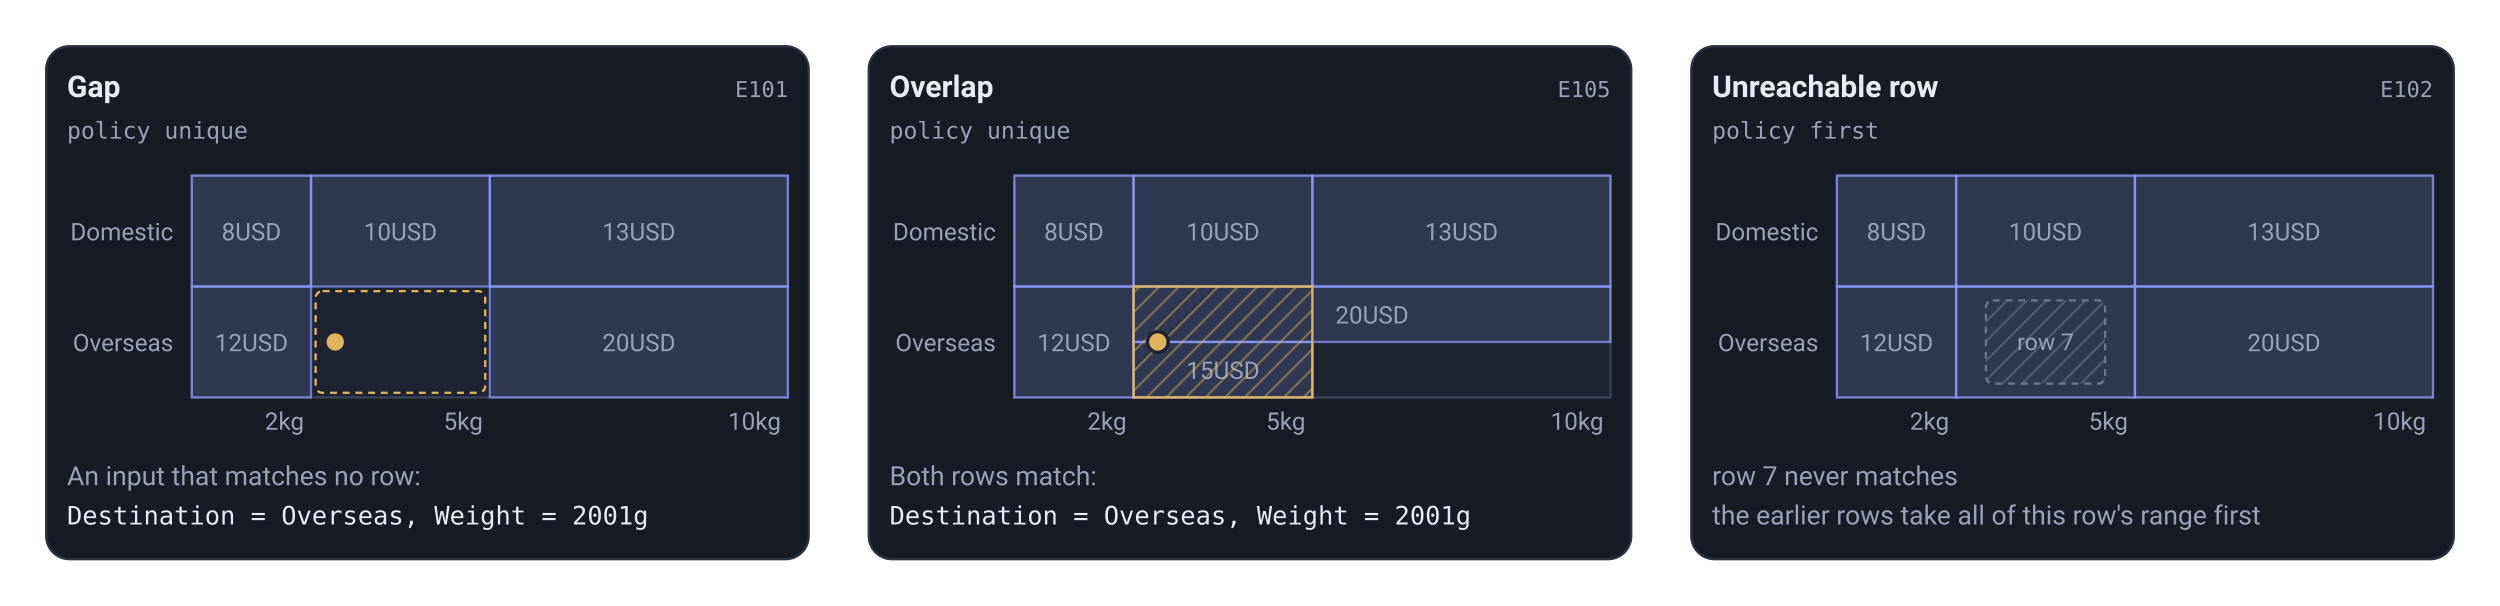
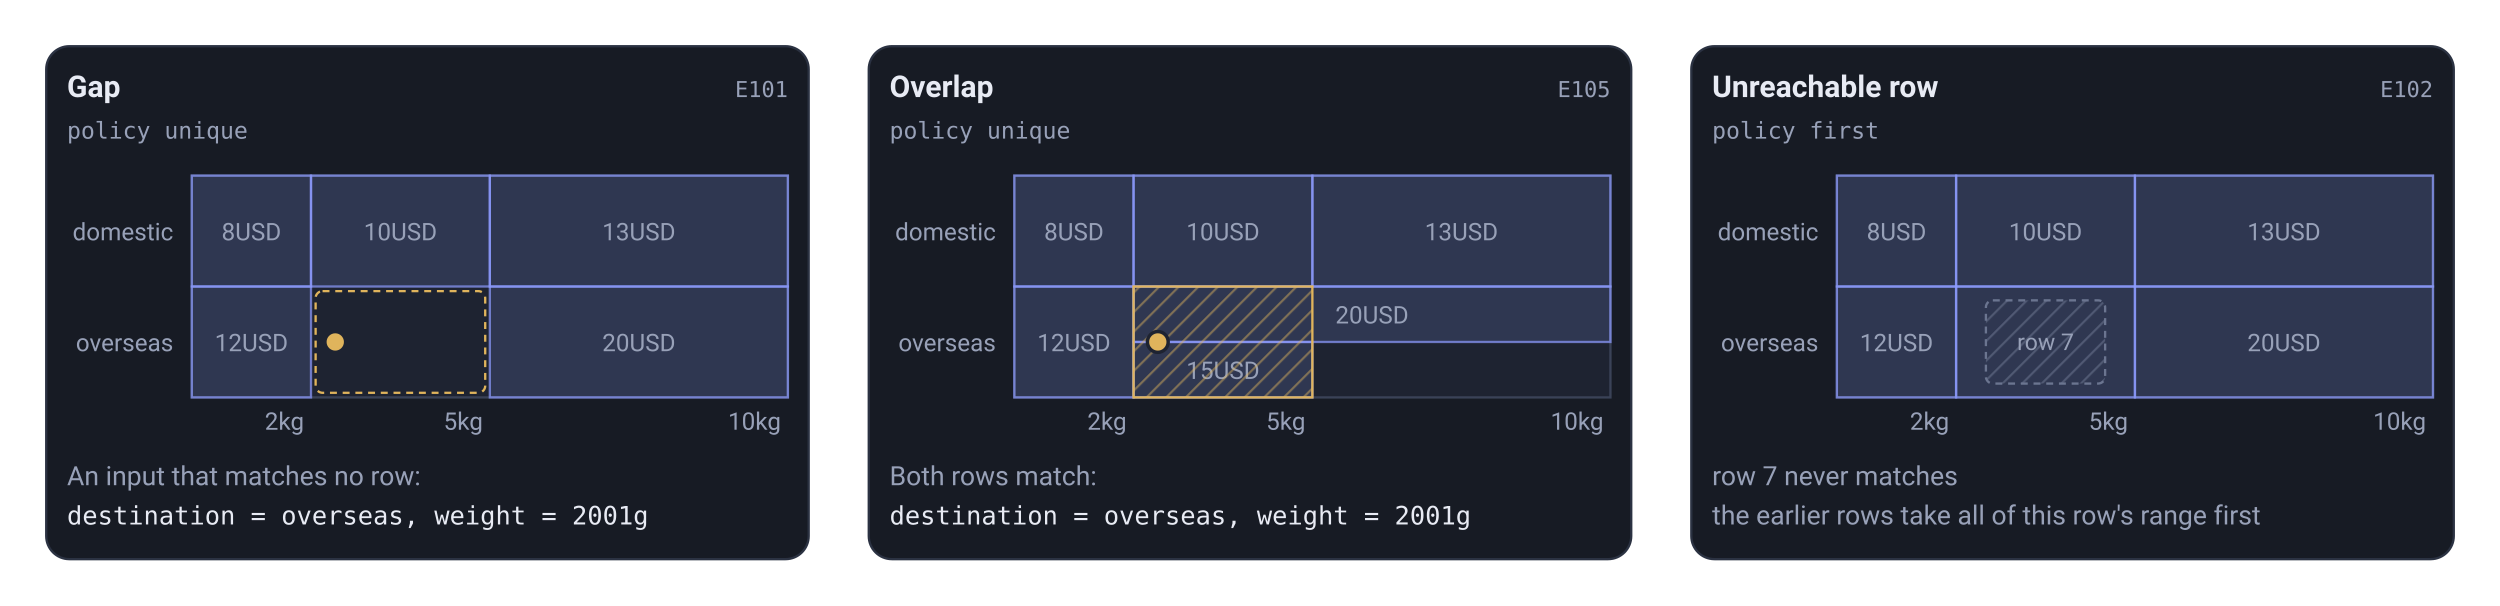
<svg xmlns="http://www.w3.org/2000/svg" viewBox="0 0 1082 262" role="img" aria-label="One check decides three defects. A gap (E101) is a stretch of the input space no row covers. An overlap (E105) is a stretch two rows both cover, under policy unique. An unreachable row (E102) is a row whose whole stretch the earlier rows take first, under policy first. All three are decided by the same arithmetic on the same rectangles, and the first two hand back the input that causes them." font-family="-apple-system, BlinkMacSystemFont, &quot;Hiragino Sans&quot;, &quot;Noto Sans JP&quot;, &quot;Yu Gothic&quot;, Meiryo, &quot;Segoe UI&quot;, Roboto, sans-serif">
  <defs>
    <pattern id="both" width="6" height="6" patternUnits="userSpaceOnUse" patternTransform="rotate(45)">
      <line x1="0" y1="0" x2="0" y2="6" stroke="#e0b45c" stroke-width="2" />
    </pattern>
    <pattern id="dead" width="6" height="6" patternUnits="userSpaceOnUse" patternTransform="rotate(45)">
      <line x1="0" y1="0" x2="0" y2="6" stroke="#6b7590" stroke-width="2" />
    </pattern>
  </defs>
  <g transform="translate(20,20)">
    <rect x="0" y="0" width="330" height="222" rx="10" fill="#171b24" stroke="#2b3242" />
    <text x="9" y="22" font-size="13" font-weight="600" text-anchor="start" fill="#e8ebf4">Gap</text>
    <text x="321" y="22" font-size="9.5" font-weight="400" text-anchor="end" fill="#98a1b8" font-family="ui-monospace, SFMono-Regular, Menlo, Consolas, monospace">E101</text>
    <text x="9" y="40" font-size="10" font-weight="400" text-anchor="start" fill="#98a1b8" font-family="ui-monospace, SFMono-Regular, Menlo, Consolas, monospace">policy unique</text>
    <rect x="63" y="56" width="258" height="96" fill="#1e2331" stroke="#3a4257" />
    <rect x="63.0" y="56.0" width="51.6" height="48.0" fill="#8e9cff" fill-opacity="0.16" stroke="#8e9cff" stroke-opacity="0.7" />
    <text x="88.8" y="84.0" font-size="10.5" font-weight="400" text-anchor="middle" fill="#98a1b8">8USD</text>
    <rect x="114.6" y="56.0" width="77.4" height="48.0" fill="#8e9cff" fill-opacity="0.16" stroke="#8e9cff" stroke-opacity="0.7" />
    <text x="153.3" y="84.0" font-size="10.5" font-weight="400" text-anchor="middle" fill="#98a1b8">10USD</text>
    <rect x="192.0" y="56.0" width="129.0" height="48.0" fill="#8e9cff" fill-opacity="0.16" stroke="#8e9cff" stroke-opacity="0.7" />
    <text x="256.5" y="84.0" font-size="10.5" font-weight="400" text-anchor="middle" fill="#98a1b8">13USD</text>
    <rect x="63.0" y="104.0" width="51.6" height="48.0" fill="#8e9cff" fill-opacity="0.16" stroke="#8e9cff" stroke-opacity="0.7" />
    <text x="88.8" y="132.0" font-size="10.5" font-weight="400" text-anchor="middle" fill="#98a1b8">12USD</text>
    <rect x="192.0" y="104.0" width="129.0" height="48.0" fill="#8e9cff" fill-opacity="0.16" stroke="#8e9cff" stroke-opacity="0.7" />
    <text x="256.5" y="132.0" font-size="10.5" font-weight="400" text-anchor="middle" fill="#98a1b8">20USD</text>
    <rect x="116.6" y="106.0" width="73.4" height="44.0" rx="3" fill="none" stroke="#e0b45c" stroke-width="1" stroke-dasharray="3 2.5" />
    <circle cx="125.1" cy="128.0" r="4.5" fill="#e0b45c" stroke="#1e2331" stroke-width="1.5" />
-     <text x="55" y="84.0" font-size="10.5" font-weight="400" text-anchor="end" fill="#98a1b8">Domestic</text>
-     <text x="55" y="132.0" font-size="10.5" font-weight="400" text-anchor="end" fill="#98a1b8">Overseas</text>
+     <text x="55" y="84.0" font-size="10.5" font-weight="400" text-anchor="end" fill="#98a1b8">domestic</text>
+     <text x="55" y="132.0" font-size="10.5" font-weight="400" text-anchor="end" fill="#98a1b8">overseas</text>
    <text x="111.6" y="166" font-size="10.5" font-weight="400" text-anchor="end" fill="#98a1b8">2kg</text>
    <text x="189.0" y="166" font-size="10.5" font-weight="400" text-anchor="end" fill="#98a1b8">5kg</text>
    <text x="318.0" y="166" font-size="10.5" font-weight="400" text-anchor="end" fill="#98a1b8">10kg</text>
    <text x="9" y="190" font-size="11.5" font-weight="400" text-anchor="start" fill="#98a1b8">An input that matches no row:</text>
-     <text x="9" y="207" font-size="11" font-weight="400" text-anchor="start" fill="#e8ebf4" font-family="ui-monospace, SFMono-Regular, Menlo, Consolas, monospace">Destination = Overseas, Weight = 2001g</text>
+     <text x="9" y="207" font-size="11" font-weight="400" text-anchor="start" fill="#e8ebf4" font-family="ui-monospace, SFMono-Regular, Menlo, Consolas, monospace">destination = overseas, weight = 2001g</text>
  </g>
  <g transform="translate(376,20)">
    <rect x="0" y="0" width="330" height="222" rx="10" fill="#171b24" stroke="#2b3242" />
    <text x="9" y="22" font-size="13" font-weight="600" text-anchor="start" fill="#e8ebf4">Overlap</text>
    <text x="321" y="22" font-size="9.5" font-weight="400" text-anchor="end" fill="#98a1b8" font-family="ui-monospace, SFMono-Regular, Menlo, Consolas, monospace">E105</text>
    <text x="9" y="40" font-size="10" font-weight="400" text-anchor="start" fill="#98a1b8" font-family="ui-monospace, SFMono-Regular, Menlo, Consolas, monospace">policy unique</text>
    <rect x="63" y="56" width="258" height="96" fill="#1e2331" stroke="#3a4257" />
    <rect x="63.0" y="56.0" width="51.6" height="48.0" fill="#8e9cff" fill-opacity="0.16" stroke="#8e9cff" stroke-opacity="0.7" />
    <text x="88.8" y="84.0" font-size="10.5" font-weight="400" text-anchor="middle" fill="#98a1b8">8USD</text>
    <rect x="114.6" y="56.0" width="77.4" height="48.0" fill="#8e9cff" fill-opacity="0.16" stroke="#8e9cff" stroke-opacity="0.7" />
    <text x="153.3" y="84.0" font-size="10.5" font-weight="400" text-anchor="middle" fill="#98a1b8">10USD</text>
    <rect x="192.0" y="56.0" width="129.0" height="48.0" fill="#8e9cff" fill-opacity="0.16" stroke="#8e9cff" stroke-opacity="0.7" />
    <text x="256.5" y="84.0" font-size="10.5" font-weight="400" text-anchor="middle" fill="#98a1b8">13USD</text>
    <rect x="63.0" y="104.0" width="51.6" height="48.0" fill="#8e9cff" fill-opacity="0.16" stroke="#8e9cff" stroke-opacity="0.7" />
    <text x="88.8" y="132.0" font-size="10.5" font-weight="400" text-anchor="middle" fill="#98a1b8">12USD</text>
    <rect x="114.6" y="104.0" width="206.4" height="24.0" fill="#8e9cff" fill-opacity="0.16" stroke="#8e9cff" stroke-opacity="0.7" />
    <text x="217.8" y="120.0" font-size="10.5" font-weight="400" text-anchor="middle" fill="#98a1b8">20USD</text>
    <rect x="114.6" y="128.0" width="77.4" height="24.0" fill="#8e9cff" fill-opacity="0.16" stroke="#8e9cff" stroke-opacity="0.7" />
    <text x="153.3" y="144.0" font-size="10.5" font-weight="400" text-anchor="middle" fill="#98a1b8">15USD</text>
    <rect x="114.6" y="104.0" width="77.4" height="48.0" fill="url(#both)" fill-opacity="0.42" stroke="#e0b45c" stroke-width="1" />
    <circle cx="125.1" cy="128.0" r="4.5" fill="#e0b45c" stroke="#1e2331" stroke-width="1.5" />
-     <text x="55" y="84.0" font-size="10.5" font-weight="400" text-anchor="end" fill="#98a1b8">Domestic</text>
-     <text x="55" y="132.0" font-size="10.5" font-weight="400" text-anchor="end" fill="#98a1b8">Overseas</text>
+     <text x="55" y="84.0" font-size="10.5" font-weight="400" text-anchor="end" fill="#98a1b8">domestic</text>
+     <text x="55" y="132.0" font-size="10.5" font-weight="400" text-anchor="end" fill="#98a1b8">overseas</text>
    <text x="111.6" y="166" font-size="10.5" font-weight="400" text-anchor="end" fill="#98a1b8">2kg</text>
    <text x="189.0" y="166" font-size="10.5" font-weight="400" text-anchor="end" fill="#98a1b8">5kg</text>
    <text x="318.0" y="166" font-size="10.5" font-weight="400" text-anchor="end" fill="#98a1b8">10kg</text>
    <text x="9" y="190" font-size="11.5" font-weight="400" text-anchor="start" fill="#98a1b8">Both rows match:</text>
-     <text x="9" y="207" font-size="11" font-weight="400" text-anchor="start" fill="#e8ebf4" font-family="ui-monospace, SFMono-Regular, Menlo, Consolas, monospace">Destination = Overseas, Weight = 2001g</text>
+     <text x="9" y="207" font-size="11" font-weight="400" text-anchor="start" fill="#e8ebf4" font-family="ui-monospace, SFMono-Regular, Menlo, Consolas, monospace">destination = overseas, weight = 2001g</text>
  </g>
  <g transform="translate(732,20)">
    <rect x="0" y="0" width="330" height="222" rx="10" fill="#171b24" stroke="#2b3242" />
    <text x="9" y="22" font-size="13" font-weight="600" text-anchor="start" fill="#e8ebf4">Unreachable row</text>
    <text x="321" y="22" font-size="9.5" font-weight="400" text-anchor="end" fill="#98a1b8" font-family="ui-monospace, SFMono-Regular, Menlo, Consolas, monospace">E102</text>
    <text x="9" y="40" font-size="10" font-weight="400" text-anchor="start" fill="#98a1b8" font-family="ui-monospace, SFMono-Regular, Menlo, Consolas, monospace">policy first</text>
    <rect x="63" y="56" width="258" height="96" fill="#1e2331" stroke="#3a4257" />
    <rect x="63.0" y="56.0" width="51.6" height="48.0" fill="#8e9cff" fill-opacity="0.16" stroke="#8e9cff" stroke-opacity="0.7" />
    <text x="88.8" y="84.0" font-size="10.5" font-weight="400" text-anchor="middle" fill="#98a1b8">8USD</text>
    <rect x="114.6" y="56.0" width="77.4" height="48.0" fill="#8e9cff" fill-opacity="0.16" stroke="#8e9cff" stroke-opacity="0.7" />
    <text x="153.3" y="84.0" font-size="10.5" font-weight="400" text-anchor="middle" fill="#98a1b8">10USD</text>
    <rect x="192.0" y="56.0" width="129.0" height="48.0" fill="#8e9cff" fill-opacity="0.16" stroke="#8e9cff" stroke-opacity="0.7" />
    <text x="256.5" y="84.0" font-size="10.5" font-weight="400" text-anchor="middle" fill="#98a1b8">13USD</text>
    <rect x="63.0" y="104.0" width="51.6" height="48.0" fill="#8e9cff" fill-opacity="0.16" stroke="#8e9cff" stroke-opacity="0.7" />
    <text x="88.8" y="132.0" font-size="10.5" font-weight="400" text-anchor="middle" fill="#98a1b8">12USD</text>
    <rect x="192.0" y="104.0" width="129.0" height="48.0" fill="#8e9cff" fill-opacity="0.16" stroke="#8e9cff" stroke-opacity="0.7" />
    <text x="256.5" y="132.0" font-size="10.5" font-weight="400" text-anchor="middle" fill="#98a1b8">20USD</text>
    <rect x="114.6" y="104.0" width="77.4" height="48.0" fill="#8e9cff" fill-opacity="0.16" stroke="#8e9cff" stroke-opacity="0.7" />
    <rect x="127.5" y="110.0" width="51.6" height="36.0" rx="3" fill="url(#dead)" fill-opacity="0.5" stroke="#6b7590" stroke-width="1" stroke-dasharray="3 2.5" />
    <text x="153.3" y="131.5" font-size="10" font-weight="400" text-anchor="middle" fill="#98a1b8">row 7</text>
-     <text x="55" y="84.0" font-size="10.5" font-weight="400" text-anchor="end" fill="#98a1b8">Domestic</text>
-     <text x="55" y="132.0" font-size="10.5" font-weight="400" text-anchor="end" fill="#98a1b8">Overseas</text>
+     <text x="55" y="84.0" font-size="10.5" font-weight="400" text-anchor="end" fill="#98a1b8">domestic</text>
+     <text x="55" y="132.0" font-size="10.5" font-weight="400" text-anchor="end" fill="#98a1b8">overseas</text>
    <text x="111.6" y="166" font-size="10.5" font-weight="400" text-anchor="end" fill="#98a1b8">2kg</text>
    <text x="189.0" y="166" font-size="10.5" font-weight="400" text-anchor="end" fill="#98a1b8">5kg</text>
    <text x="318.0" y="166" font-size="10.5" font-weight="400" text-anchor="end" fill="#98a1b8">10kg</text>
    <text x="9" y="190" font-size="11.5" font-weight="400" text-anchor="start" fill="#98a1b8">row 7 never matches</text>
    <text x="9" y="207" font-size="11.5" font-weight="400" text-anchor="start" fill="#98a1b8">the earlier rows take all of this row's range first</text>
  </g>
</svg>
